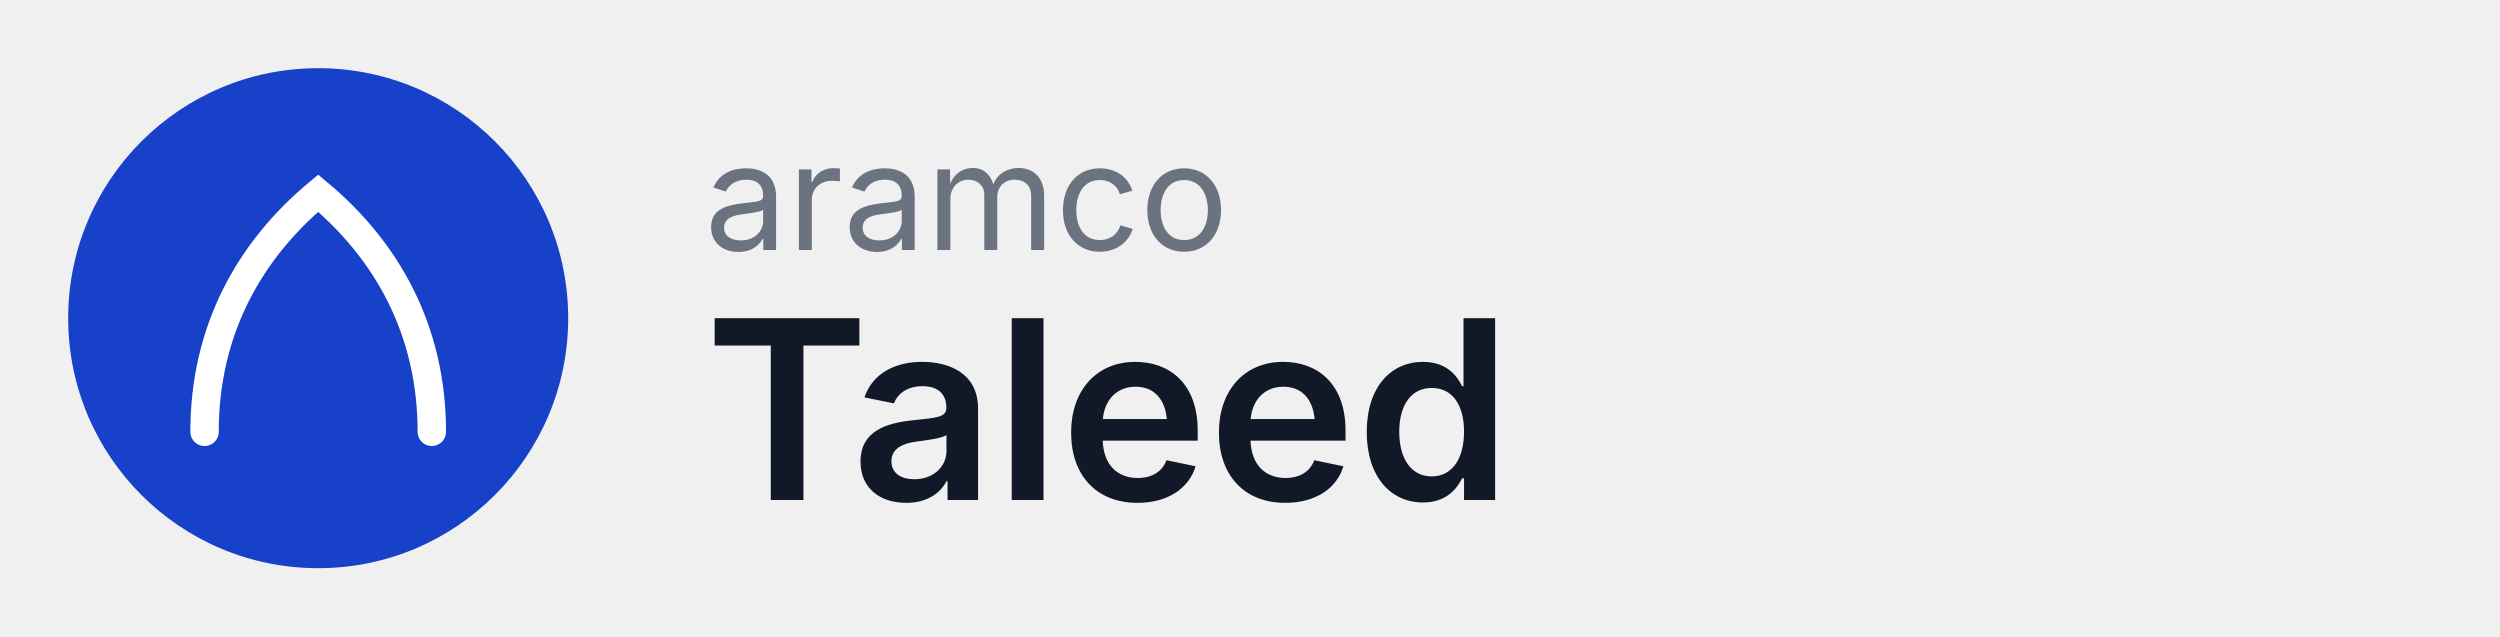
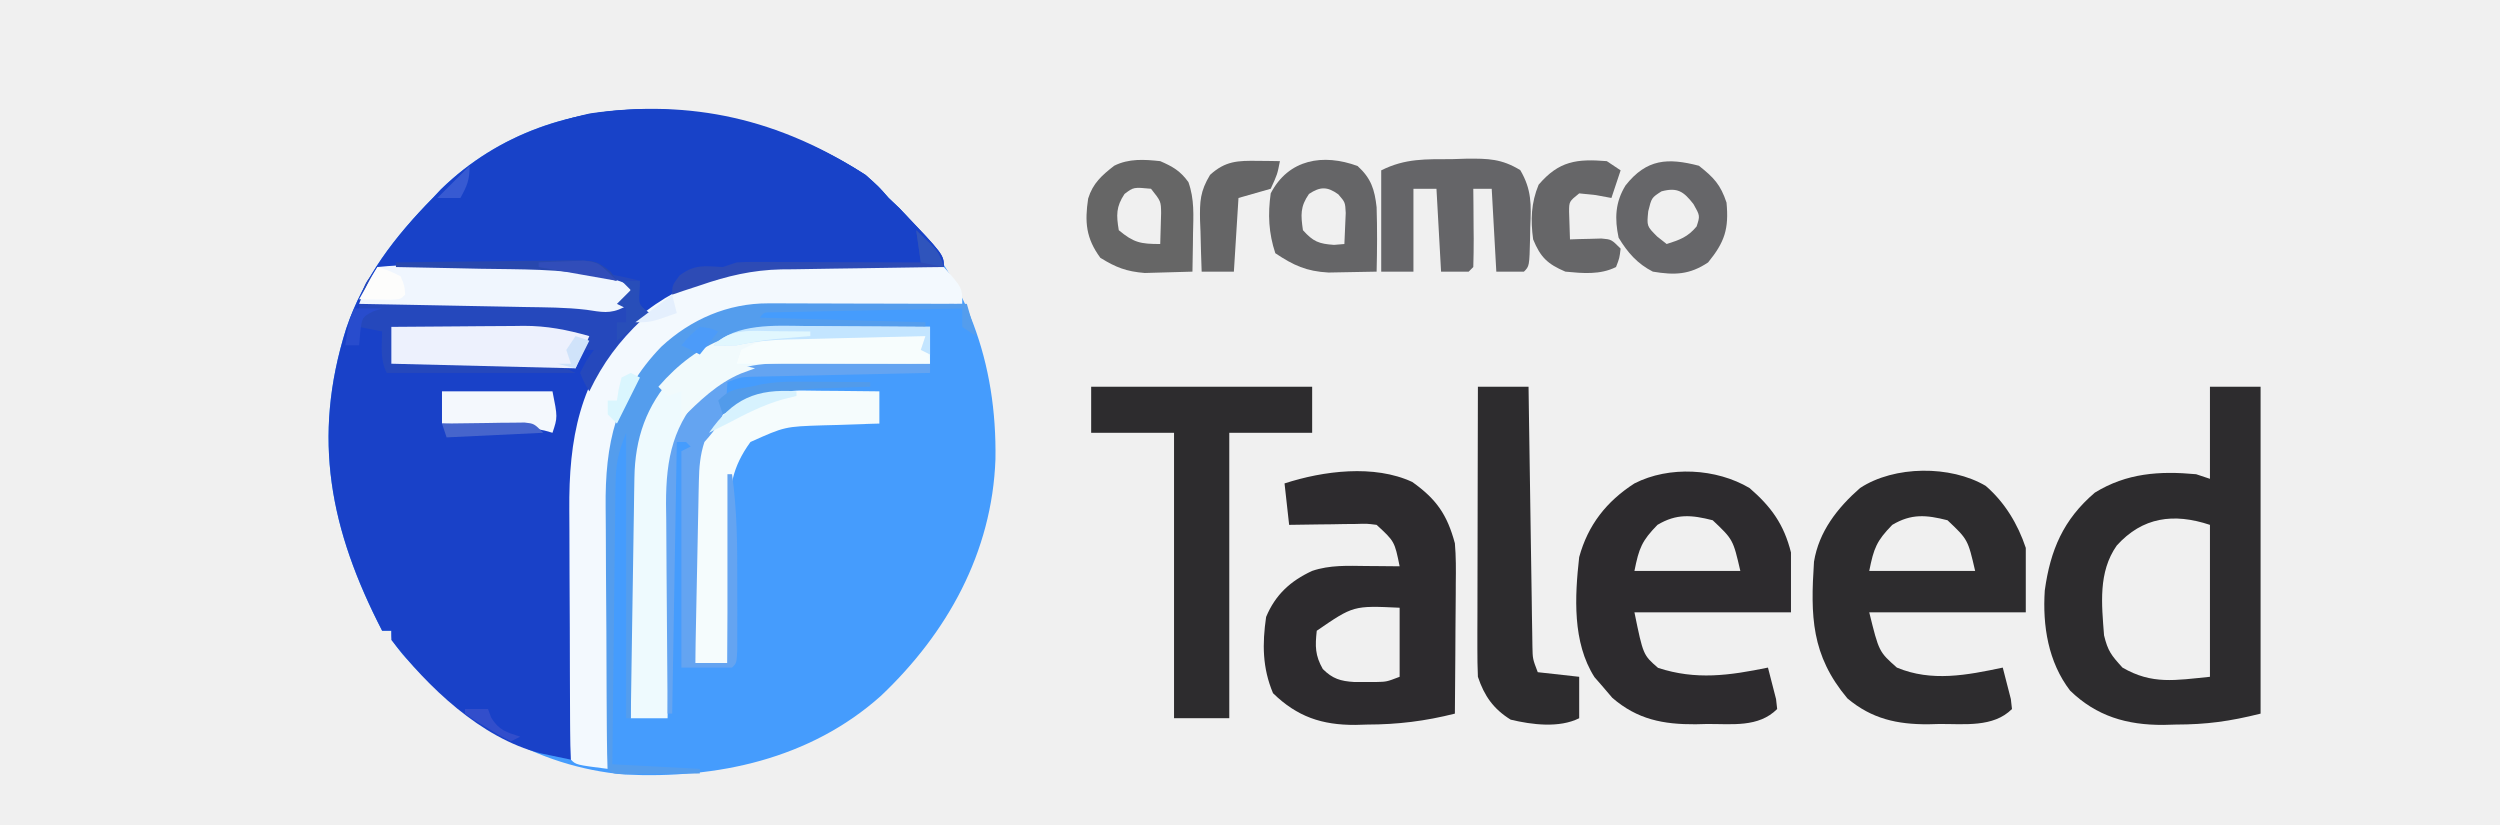
- <svg xmlns="http://www.w3.org/2000/svg" viewBox="0 0 220 56">
-   <circle cx="28" cy="28" r="22" fill="#1741c9" />
-   <path d="M18 38c0-9 4-16 10-21 6 5 10 12 10 21" fill="none" stroke="#fff" stroke-width="2.5" stroke-linecap="round" />
-   <text x="62" y="22" font-family="Inter, system-ui, sans-serif" font-size="13" fill="#6b7280">aramco</text>
-   <text x="62" y="44" font-family="Inter, system-ui, sans-serif" font-size="22" font-weight="600" fill="#111827">Taleed</text>
+ <svg xmlns="http://www.w3.org/2000/svg" version="1.1" width="543" height="179">
+   <path d="M0 0 C2.938 2.625 2.938 2.625 5 5 C6.176 6.114 6.176 6.114 7.375 7.25 C21.995 22.566 28.561 40.735 28.211 61.809 C27.461 82.021 17.744 99.499 3.312 113.164 C-12.05 126.882 -32.273 131.217 -52.293 130.234 C-71.699 128.557 -87.852 118.38 -100.625 104.062 C-103 101 -103 101 -103 99 C-103.66 99 -104.32 99 -105 99 C-116.238 77.178 -120.343 57.252 -112.812 33.375 C-108.975 22.074 -102.275 13.449 -94 5 C-93.41 4.374 -92.819 3.747 -92.211 3.102 C-67.013 -21.43 -27.313 -17.715 0 0 Z " fill="#459CFD" transform="translate(188,38)" />
+   <path d="M0 0 C2.938 2.625 2.938 2.625 5 5 C6.176 6.114 6.176 6.114 7.375 7.25 C17 17.333 17 17.333 17 20 C15.125 20.022 15.125 20.022 13.211 20.044 C8.533 20.103 3.856 20.18 -0.822 20.262 C-2.839 20.296 -4.857 20.324 -6.874 20.346 C-9.789 20.38 -12.703 20.433 -15.617 20.488 C-16.506 20.495 -17.395 20.501 -18.311 20.508 C-30.636 20.791 -42.35 25.296 -51.375 33.812 C-62.245 45.571 -63.446 59.662 -63.512 75.047 C-63.529 76.554 -63.547 78.062 -63.566 79.569 C-63.613 83.495 -63.643 87.42 -63.67 91.346 C-63.7 95.369 -63.746 99.391 -63.791 103.414 C-63.877 111.276 -63.944 119.138 -64 127 C-65.426 126.706 -66.851 126.405 -68.276 126.102 C-69.069 125.935 -69.863 125.768 -70.681 125.597 C-83.611 122.271 -95.073 111.222 -103 101 C-103 100.34 -103 99.68 -103 99 C-103.66 99 -104.32 99 -105 99 C-116.238 77.178 -120.343 57.252 -112.812 33.375 C-108.975 22.074 -102.275 13.449 -94 5 C-93.41 4.374 -92.819 3.747 -92.211 3.102 C-67.013 -21.43 -27.313 -17.715 0 0 Z " fill="#1941C8" transform="translate(188,38)" />
+   <path d="M0 0 C2.938 2.625 2.938 2.625 5 5 C6.176 6.114 6.176 6.114 7.375 7.25 C17 17.333 17 17.333 17 20 C15.125 20.022 15.125 20.022 13.211 20.044 C8.533 20.103 3.856 20.18 -0.822 20.262 C-2.839 20.296 -4.857 20.324 -6.874 20.346 C-9.789 20.38 -12.703 20.433 -15.617 20.488 C-16.506 20.495 -17.395 20.501 -18.311 20.508 C-26.335 20.692 -33.968 22.329 -40.812 26.688 C-44.07 28.759 -46.13 29.25 -50 29 C-49.67 27.02 -49.34 25.04 -49 23 C-50.485 23.062 -50.485 23.062 -52 23.125 C-54.877 23.135 -56.758 22.795 -59.627 22.018 C-64.411 20.773 -69.045 20.651 -73.969 20.586 C-75.35 20.557 -75.35 20.557 -76.759 20.527 C-79.673 20.468 -82.586 20.421 -85.5 20.375 C-87.487 20.337 -89.474 20.298 -91.461 20.258 C-96.307 20.162 -101.153 20.078 -106 20 C-95.165 3.115 -79.76 -8.953 -59.812 -13.375 C-37.739 -16.533 -18.655 -12.1 0 0 Z " fill="#1842C8" transform="translate(188,38)" />
+   <path d="M0 0 C3.63 0 7.26 0 11 0 C11 23.43 11 46.86 11 71 C4.275 72.681 -0.705 73.365 -7.438 73.375 C-8.328 73.399 -9.218 73.424 -10.135 73.449 C-18.013 73.484 -24.63 71.582 -30.375 66 C-35.138 59.791 -36.375 51.904 -35.875 44.25 C-34.669 35.495 -31.858 28.849 -25 23 C-18.09 18.744 -10.953 18.262 -3 19 C-2.01 19.33 -1.02 19.66 0 20 C0 13.4 0 6.8 0 0 Z M-20.25 34.5 C-24.297 40.281 -23.52 47.222 -23 54 C-22.173 57.393 -21.464 58.296 -19 61 C-12.563 64.737 -7.535 63.754 0 63 C0 52.11 0 41.22 0 30 C-7.85 27.383 -14.659 28.288 -20.25 34.5 Z " fill="#2D2C2E" transform="translate(480,84)" />
+   <path d="M0 0 C4.734 4.088 7.482 7.93 9 14 C9 18.29 9 22.58 9 27 C-2.22 27 -13.44 27 -25 27 C-23.107 36.261 -23.107 36.261 -19.875 39.062 C-11.619 41.755 -4.408 40.722 4 39 C4.389 40.455 4.761 41.914 5.125 43.375 C5.334 44.187 5.543 44.999 5.758 45.836 C5.838 46.55 5.918 47.264 6 48 C1.931 52.069 -3.828 51.217 -9.25 51.25 C-10.071 51.271 -10.892 51.291 -11.738 51.312 C-18.727 51.357 -24.371 50.279 -29.812 45.562 C-30.534 44.717 -31.256 43.871 -32 43 C-32.835 42.041 -32.835 42.041 -33.688 41.062 C-38.486 33.521 -37.967 23.592 -37 15 C-35.081 8.011 -31.069 2.909 -25 -1 C-17.445 -4.865 -7.216 -4.271 0 0 Z M-20 8 C-23.405 11.5 -24.006 13.028 -25 18 C-17.41 18 -9.82 18 -2 18 C-3.578 11.183 -3.578 11.183 -8 7 C-12.618 5.824 -15.847 5.53 -20 8 Z " fill="#2D2B2E" transform="translate(380,106)" />
+   <path d="M0 0 C4.15 3.566 7.002 8.325 8.719 13.477 C8.719 18.097 8.719 22.717 8.719 27.477 C-2.501 27.477 -13.721 27.477 -25.281 27.477 C-23.176 36.029 -23.176 36.029 -19.281 39.477 C-11.723 42.626 -4.097 41.127 3.719 39.477 C4.108 40.931 4.48 42.39 4.844 43.852 C5.053 44.664 5.261 45.476 5.477 46.312 C5.556 47.027 5.636 47.741 5.719 48.477 C1.654 52.542 -4.658 51.691 -10.094 51.727 C-10.863 51.747 -11.632 51.768 -12.424 51.789 C-19.176 51.835 -24.725 50.627 -30.031 46.164 C-37.899 36.767 -38.053 28.278 -37.281 16.477 C-36.212 9.912 -32.187 4.788 -27.281 0.477 C-19.824 -4.424 -7.621 -4.489 0 0 Z M-20.281 8.477 C-23.686 11.976 -24.287 13.504 -25.281 18.477 C-17.691 18.477 -10.101 18.477 -2.281 18.477 C-3.859 11.659 -3.859 11.659 -8.281 7.477 C-12.9 6.301 -16.128 6.007 -20.281 8.477 Z " fill="#2D2C2E" transform="translate(431.2812,105.5234)" />
+   <path d="M0 0 C5.268 3.749 7.577 7.107 9.25 13.312 C9.505 16.21 9.484 19.085 9.445 21.992 C9.442 22.805 9.44 23.618 9.437 24.455 C9.426 27.033 9.401 29.61 9.375 32.188 C9.365 33.943 9.356 35.698 9.348 37.453 C9.326 41.74 9.291 46.026 9.25 50.312 C2.788 51.943 -3.157 52.677 -9.812 52.688 C-10.659 52.712 -11.505 52.736 -12.377 52.762 C-19.638 52.795 -25.008 50.986 -30.25 45.875 C-32.565 40.377 -32.598 35.183 -31.75 29.312 C-29.751 24.504 -26.473 21.492 -21.75 19.312 C-17.904 18.006 -14.011 18.201 -10 18.25 C-9.303 18.255 -8.605 18.259 -7.887 18.264 C-6.174 18.275 -4.462 18.293 -2.75 18.312 C-3.848 12.905 -3.848 12.905 -7.75 9.312 C-9.877 9.038 -9.877 9.038 -12.199 9.117 C-13.047 9.124 -13.894 9.13 -14.768 9.137 C-16.089 9.162 -16.089 9.162 -17.438 9.188 C-18.777 9.201 -18.777 9.201 -20.143 9.215 C-22.345 9.238 -24.548 9.274 -26.75 9.312 C-27.08 6.343 -27.41 3.373 -27.75 0.312 C-19.34 -2.422 -8.286 -3.854 0 0 Z M-20.75 32.312 C-21.116 35.68 -21.124 37.653 -19.438 40.625 C-17.314 42.748 -15.568 43.262 -12.594 43.445 C-11.82 43.443 -11.047 43.44 -10.25 43.438 C-9.477 43.44 -8.703 43.443 -7.906 43.445 C-5.566 43.394 -5.566 43.394 -2.75 42.312 C-2.75 37.362 -2.75 32.413 -2.75 27.312 C-12.783 26.843 -12.783 26.843 -20.75 32.312 Z " fill="#2D2B2E" transform="translate(306.75,104.6875)" />
+   <path d="M0 0 C0.934 -0.011 1.867 -0.023 2.829 -0.035 C4.789 -0.053 6.749 -0.066 8.708 -0.074 C11.709 -0.094 14.707 -0.156 17.707 -0.219 C19.617 -0.232 21.527 -0.242 23.438 -0.25 C24.78 -0.287 24.78 -0.287 26.149 -0.325 C28.565 -0.307 30.623 -0.234 32.953 0.406 C36.953 4.902 36.953 4.902 36.953 8.406 C36.389 8.41 35.824 8.414 35.243 8.417 C29.32 8.459 23.399 8.529 17.477 8.614 C15.272 8.642 13.068 8.663 10.864 8.677 C7.678 8.699 4.494 8.746 1.309 8.797 C-0.148 8.799 -0.148 8.799 -1.635 8.801 C-12.04 9.019 -21.414 12.176 -29.047 19.406 C-38.732 29.63 -39.649 41.623 -39.656 55.012 C-39.671 56.588 -39.688 58.164 -39.706 59.74 C-39.75 63.852 -39.77 67.963 -39.785 72.074 C-39.805 76.285 -39.847 80.495 -39.887 84.705 C-39.962 92.939 -40.012 101.172 -40.047 109.406 C-46.922 108.531 -46.922 108.531 -48.047 107.406 C-48.157 105.353 -48.196 103.297 -48.208 101.241 C-48.213 100.597 -48.218 99.953 -48.223 99.289 C-48.238 97.145 -48.244 95 -48.25 92.855 C-48.256 91.361 -48.262 89.867 -48.267 88.372 C-48.278 85.227 -48.284 82.082 -48.287 78.937 C-48.293 74.937 -48.316 70.938 -48.345 66.938 C-48.364 63.844 -48.369 60.749 -48.37 57.654 C-48.373 56.182 -48.381 54.71 -48.395 53.238 C-48.524 37.718 -46.186 24.981 -35.484 13.219 C-25.447 3.721 -13.453 0.129 0 0 Z " fill="#F3F9FE" transform="translate(172.0469,57.59375)" />
+   <path d="M0 0 C15.84 0 31.68 0 48 0 C48 3.3 48 6.6 48 10 C42.06 10 36.12 10 30 10 C30 30.46 30 50.92 30 72 C26.04 72 22.08 72 18 72 C18 51.54 18 31.08 18 10 C12.06 10 6.12 10 0 10 C0 6.7 0 3.4 0 0 Z " fill="#2D2C2E" transform="translate(237,84)" />
+   <path d="M0 0 C1.186 0.002 1.186 0.002 2.396 0.004 C4.902 0.01 7.408 0.022 9.914 0.035 C11.621 0.04 13.328 0.045 15.035 0.049 C19.203 0.06 23.371 0.077 27.539 0.098 C27.539 2.738 27.539 5.378 27.539 8.098 C26.425 8.112 25.31 8.127 24.162 8.142 C20.004 8.2 15.846 8.277 11.688 8.36 C9.893 8.393 8.098 8.421 6.302 8.444 C3.713 8.478 1.124 8.53 -1.465 8.586 C-2.26 8.592 -3.055 8.599 -3.874 8.605 C-11.608 8.807 -17.196 11.274 -22.953 16.488 C-27.832 21.695 -28.558 27.974 -28.666 34.806 C-28.686 35.927 -28.706 37.047 -28.727 38.202 C-28.743 39.401 -28.76 40.6 -28.777 41.836 C-28.798 43.072 -28.819 44.308 -28.84 45.581 C-28.895 48.854 -28.945 52.127 -28.993 55.4 C-29.044 58.746 -29.099 62.091 -29.154 65.436 C-29.261 71.99 -29.363 78.544 -29.461 85.098 C-32.101 85.098 -34.741 85.098 -37.461 85.098 C-37.531 77.691 -37.584 70.284 -37.616 62.877 C-37.632 59.437 -37.653 55.997 -37.687 52.557 C-37.726 48.593 -37.741 44.628 -37.754 40.664 C-37.769 39.442 -37.785 38.22 -37.801 36.96 C-37.803 25.059 -35.151 16.895 -26.762 8.371 C-18.856 1.158 -10.388 -0.071 0 0 Z " fill="#EEFAFE" transform="translate(174.4609,70.90234)" />
+   <path d="M0 0 C0.892 -0.001 1.785 -0.003 2.704 -0.004 C4.601 -0.003 6.497 0.009 8.394 0.03 C11.245 0.058 14.094 0.05 16.945 0.037 C27.68 0.052 37.623 0.841 48.047 3.496 C48.006 4.28 47.964 5.064 47.922 5.871 C47.76 8.657 47.76 8.657 50.047 10.496 C49.527 10.969 49.008 11.442 48.473 11.93 C43.478 16.666 40.031 21.298 37.047 27.496 C35.961 25.668 35.961 25.668 35.047 23.496 C36.422 20.746 36.422 20.746 38.047 18.496 C37.387 18.496 36.727 18.496 36.047 18.496 C36.047 17.836 36.047 17.176 36.047 16.496 C30.817 14.786 26.192 14.169 20.707 14.082 C19.94 14.063 19.173 14.043 18.383 14.023 C15.959 13.964 13.534 13.917 11.109 13.871 C9.455 13.833 7.801 13.794 6.146 13.754 C2.113 13.658 -1.92 13.574 -5.953 13.496 C-5.953 16.136 -5.953 18.776 -5.953 21.496 C-4.884 21.486 -3.814 21.475 -2.712 21.464 C1.261 21.428 5.235 21.405 9.208 21.386 C10.927 21.376 12.646 21.363 14.364 21.345 C16.837 21.321 19.309 21.31 21.781 21.301 C22.548 21.29 23.315 21.28 24.105 21.27 C28.235 21.269 30.251 21.598 34.047 23.496 C20.517 23.496 6.987 23.496 -6.953 23.496 C-8.431 20.539 -8.013 17.754 -7.953 14.496 C-9.603 14.166 -11.253 13.836 -12.953 13.496 C-12.623 12.506 -12.293 11.516 -11.953 10.496 C-12.283 10.166 -12.613 9.836 -12.953 9.496 C-12.019 0.855 -8.009 -0.105 0 0 Z " fill="#2548BC" transform="translate(90.95312,57.50391)" />
+   <path d="M0 0 C3.63 0 7.26 0 11 0 C11.025 1.772 11.05 3.543 11.076 5.368 C11.16 11.22 11.248 17.071 11.339 22.922 C11.395 26.47 11.448 30.018 11.497 33.566 C11.554 37.644 11.619 41.723 11.684 45.801 C11.7 47.076 11.717 48.351 11.734 49.665 C11.754 50.846 11.774 52.027 11.795 53.243 C11.81 54.285 11.826 55.326 11.842 56.399 C11.895 59.114 11.895 59.114 13 62 C15.97 62.33 18.94 62.66 22 63 C22 65.97 22 68.94 22 72 C17.658 74.171 11.731 73.414 7.125 72.312 C3.376 69.997 1.379 67.138 0 63 C-0.089 60.96 -0.118 58.918 -0.114 56.876 C-0.113 55.615 -0.113 54.354 -0.113 53.055 C-0.108 51.678 -0.103 50.302 -0.098 48.926 C-0.096 47.518 -0.094 46.109 -0.093 44.701 C-0.09 40.997 -0.08 37.293 -0.069 33.59 C-0.058 29.809 -0.054 26.029 -0.049 22.248 C-0.038 14.832 -0.021 7.416 0 0 Z " fill="#2D2C2E" transform="translate(321,84)" />
+   <path d="M0 0 C1.74 0.01 1.74 0.01 3.516 0.02 C4.722 0.036 5.929 0.053 7.172 0.07 C9.005 0.084 9.005 0.084 10.875 0.098 C13.891 0.121 16.906 0.154 19.922 0.195 C19.922 2.505 19.922 4.815 19.922 7.195 C19.358 7.21 18.794 7.224 18.213 7.24 C15.615 7.315 13.019 7.411 10.422 7.508 C9.535 7.53 8.648 7.553 7.734 7.576 C-0.625 7.846 -0.625 7.846 -8.078 11.195 C-12.104 16.747 -12.678 21.102 -12.688 27.848 C-12.704 28.748 -12.721 29.648 -12.738 30.575 C-12.786 33.428 -12.807 36.28 -12.828 39.133 C-12.856 41.076 -12.886 43.02 -12.918 44.963 C-12.992 49.707 -13.041 54.451 -13.078 59.195 C-15.388 59.195 -17.698 59.195 -20.078 59.195 C-20.153 53.057 -20.207 46.919 -20.243 40.781 C-20.258 38.695 -20.278 36.608 -20.304 34.522 C-20.341 31.516 -20.358 28.51 -20.371 25.504 C-20.387 24.578 -20.402 23.651 -20.418 22.697 C-20.42 16.339 -19.737 11.236 -15.395 6.27 C-14.816 5.812 -14.237 5.354 -13.641 4.883 C-13.064 4.412 -12.488 3.942 -11.895 3.457 C-7.822 0.628 -5.003 -0.049 0 0 Z " fill="#F5FCFD" transform="translate(171.0781,84.80469)" />
+   <path d="M0 0 C1.556 -0.049 1.556 -0.049 3.143 -0.1 C7.816 -0.133 10.714 -0.079 14.762 2.387 C17.246 6.595 17.158 9.897 16.938 14.688 C16.923 15.515 16.909 16.343 16.895 17.195 C16.746 23.254 16.746 23.254 15.562 24.438 C13.582 24.438 11.602 24.438 9.562 24.438 C9.232 18.497 8.902 12.557 8.562 6.438 C7.242 6.438 5.923 6.438 4.562 6.438 C4.574 7.653 4.586 8.869 4.598 10.121 C4.607 11.706 4.616 13.29 4.625 14.875 C4.633 15.677 4.642 16.48 4.65 17.307 C4.659 19.35 4.615 21.394 4.562 23.438 C4.232 23.767 3.902 24.098 3.562 24.438 C1.583 24.438 -0.398 24.438 -2.438 24.438 C-2.768 18.497 -3.098 12.557 -3.438 6.438 C-5.088 6.438 -6.737 6.438 -8.438 6.438 C-8.438 12.377 -8.438 18.317 -8.438 24.438 C-10.748 24.438 -13.057 24.438 -15.438 24.438 C-15.438 17.177 -15.438 9.918 -15.438 2.438 C-10.162 -0.2 -5.812 0.032 0 0 Z " fill="#656568" transform="translate(315.4375,34.5625)" />
+   <path d="M0 0 C0.961 0 1.921 0 2.911 0 C3.94 0.005 4.97 0.011 6.03 0.016 C7.09 0.017 8.15 0.019 9.242 0.02 C12.624 0.026 16.007 0.038 19.39 0.051 C21.684 0.056 23.978 0.061 26.272 0.065 C31.895 0.076 37.517 0.092 43.14 0.114 C44.13 3.579 44.13 3.579 45.14 7.114 C44.15 6.454 43.16 5.794 42.14 5.114 C42.14 3.794 42.14 2.474 42.14 1.114 C36.034 1.231 29.928 1.356 23.823 1.486 C21.744 1.529 19.665 1.571 17.587 1.611 C14.606 1.668 11.625 1.732 8.644 1.797 C7.24 1.822 7.24 1.822 5.809 1.848 C4.948 1.868 4.087 1.888 3.2 1.908 C2.058 1.932 2.058 1.932 0.892 1.955 C-0.888 1.927 -0.888 1.927 -1.86 3.114 C10.02 3.444 21.9 3.774 34.14 4.114 C34.14 4.444 34.14 4.774 34.14 5.114 C33.127 5.133 32.113 5.153 31.07 5.174 C27.273 5.25 23.477 5.339 19.68 5.431 C18.044 5.469 16.408 5.504 14.772 5.535 C-4.516 5.864 -4.516 5.864 -20.653 15.817 C-26.488 22.214 -28.935 29.292 -29.066 37.892 C-29.086 39.053 -29.106 40.214 -29.126 41.41 C-29.151 43.282 -29.151 43.282 -29.177 45.192 C-29.198 46.473 -29.218 47.755 -29.24 49.076 C-29.295 52.475 -29.344 55.875 -29.393 59.275 C-29.443 62.747 -29.499 66.219 -29.554 69.692 C-29.661 76.499 -29.763 83.306 -29.86 90.114 C-30.19 90.114 -30.52 90.114 -30.86 90.114 C-30.86 69.654 -30.86 49.194 -30.86 28.114 C-32.711 32.741 -33.125 35.016 -33.179 39.832 C-33.194 40.813 -33.194 40.813 -33.21 41.814 C-33.24 43.962 -33.257 46.11 -33.274 48.258 C-33.293 49.753 -33.313 51.248 -33.333 52.743 C-33.384 56.667 -33.424 60.591 -33.461 64.516 C-33.501 68.524 -33.552 72.533 -33.603 76.541 C-33.699 84.399 -33.783 92.256 -33.86 100.114 C-27.59 100.444 -21.32 100.774 -14.86 101.114 C-14.86 101.444 -14.86 101.774 -14.86 102.114 C-18.006 102.142 -21.152 102.16 -24.298 102.176 C-25.196 102.184 -26.094 102.193 -27.019 102.201 C-28.3 102.206 -28.3 102.206 -29.606 102.211 C-30.397 102.216 -31.188 102.222 -32.003 102.227 C-33.86 102.114 -33.86 102.114 -34.86 101.114 C-34.976 98.964 -35.02 96.81 -35.037 94.657 C-35.044 93.982 -35.05 93.307 -35.057 92.612 C-35.077 90.365 -35.089 88.118 -35.099 85.871 C-35.103 85.103 -35.107 84.334 -35.111 83.542 C-35.132 79.464 -35.146 75.386 -35.156 71.308 C-35.167 67.117 -35.201 62.927 -35.241 58.737 C-35.267 55.499 -35.275 52.261 -35.279 49.023 C-35.284 47.48 -35.295 45.938 -35.314 44.395 C-35.471 30.494 -33.139 19.691 -23.235 9.43 C-16.815 3.47 -8.776 -0.023 0 0 Z " fill="#549DED" transform="translate(166.8604,65.88647)" />
+   <path d="M0 0 C1.257 0.002 1.257 0.002 2.539 0.004 C5.208 0.01 7.877 0.022 10.547 0.035 C12.359 0.04 14.172 0.045 15.984 0.049 C20.422 0.06 24.859 0.077 29.297 0.098 C29.297 0.758 29.297 1.418 29.297 2.098 C28.071 2.123 26.844 2.148 25.581 2.174 C21.035 2.268 16.49 2.368 11.945 2.47 C9.977 2.513 8.008 2.555 6.04 2.595 C3.213 2.653 0.386 2.716 -2.441 2.781 C-3.323 2.798 -4.204 2.815 -5.112 2.832 C-6.343 2.862 -6.343 2.862 -7.599 2.892 C-8.321 2.908 -9.042 2.923 -9.786 2.939 C-11.924 3.04 -11.924 3.04 -14.703 4.098 C-14.786 5.315 -14.868 6.531 -14.953 7.785 C-15.451 11.937 -16.912 13.958 -19.703 17.098 C-20.641 19.946 -20.848 22.605 -20.908 25.591 C-20.928 26.471 -20.948 27.352 -20.969 28.259 C-20.986 29.201 -21.002 30.143 -21.02 31.113 C-21.04 32.084 -21.061 33.055 -21.083 34.056 C-21.148 37.153 -21.207 40.25 -21.266 43.348 C-21.309 45.449 -21.352 47.551 -21.396 49.652 C-21.503 54.801 -21.605 59.949 -21.703 65.098 C-19.393 65.098 -17.083 65.098 -14.703 65.098 C-14.703 51.568 -14.703 38.038 -14.703 24.098 C-14.373 24.098 -14.043 24.098 -13.703 24.098 C-12.601 31.863 -12.55 39.569 -12.573 47.394 C-12.578 49.621 -12.573 51.847 -12.566 54.074 C-12.567 55.488 -12.568 56.902 -12.57 58.316 C-12.571 59.595 -12.573 60.873 -12.574 62.189 C-12.703 65.098 -12.703 65.098 -13.703 66.098 C-17.333 66.098 -20.963 66.098 -24.703 66.098 C-24.703 50.588 -24.703 35.078 -24.703 19.098 C-24.043 18.768 -23.383 18.438 -22.703 18.098 C-23.033 17.768 -23.363 17.438 -23.703 17.098 C-24.363 17.098 -25.023 17.098 -25.703 17.098 C-26.033 36.568 -26.363 56.038 -26.703 76.098 C-27.033 76.098 -27.363 76.098 -27.703 76.098 C-27.779 68.43 -27.832 60.762 -27.868 53.094 C-27.883 50.487 -27.903 47.881 -27.929 45.275 C-27.966 41.519 -27.983 37.764 -27.996 34.008 C-28.012 32.851 -28.027 31.695 -28.043 30.503 C-28.045 20.43 -26.474 13.172 -19.473 5.758 C-13.5 0.154 -7.863 -0.05 0 0 Z " fill="#64A4F1" transform="translate(172.7031,78.90234)" />
+   <path d="M0 0 C3.044 -0.317 5.879 -0.444 8.926 -0.434 C10.274 -0.441 10.274 -0.441 11.649 -0.449 C13.56 -0.456 15.47 -0.455 17.381 -0.446 C20.263 -0.438 23.143 -0.466 26.025 -0.498 C36.398 -0.536 45.292 -0.01 55 4 C55 7 55 7 53.5 8.75 C50.463 10.269 48.65 9.759 45.377 9.287 C40.915 8.749 36.427 8.76 31.938 8.684 C30.39 8.652 30.39 8.652 28.811 8.621 C25.54 8.556 22.27 8.496 19 8.438 C16.772 8.394 14.544 8.351 12.316 8.307 C6.878 8.2 1.439 8.098 -4 8 C-2.875 5.028 -1.777 2.666 0 0 Z " fill="#F0F6FE" transform="translate(82,58)" />
+   <path d="M0 0 C2.947 2.687 3.69 5.093 4.125 8.938 C4.273 13.61 4.242 18.265 4.125 22.938 C1.896 22.992 -0.333 23.03 -2.562 23.062 C-3.804 23.086 -5.045 23.109 -6.324 23.133 C-11.133 22.868 -13.907 21.583 -17.875 18.938 C-19.326 14.583 -19.517 10.484 -18.875 5.938 C-15.005 -1.533 -7.441 -2.75 0 0 Z M-10.562 6.062 C-12.489 8.814 -12.353 10.662 -11.875 13.938 C-9.654 16.405 -8.439 16.899 -5.125 17.125 C-4.383 17.063 -3.64 17.001 -2.875 16.938 C-2.794 15.501 -2.736 14.063 -2.688 12.625 C-2.653 11.824 -2.618 11.024 -2.582 10.199 C-2.697 7.875 -2.697 7.875 -4.199 6.145 C-6.576 4.433 -8.129 4.44 -10.562 6.062 Z " fill="#656567" transform="translate(294.875,36.0625)" />
+   <path d="M0 0 C2.756 1.198 4.371 2.127 6.125 4.562 C7.454 8.265 7.209 11.851 7.125 15.75 C7.116 16.543 7.107 17.336 7.098 18.152 C7.074 20.102 7.038 22.051 7 24 C4.792 24.082 2.584 24.139 0.375 24.188 C-1.47 24.24 -1.47 24.24 -3.352 24.293 C-7.317 23.975 -9.639 23.087 -13 21 C-16.148 16.735 -16.414 13.198 -15.652 8.121 C-14.633 4.806 -12.68 3.092 -10 1 C-6.806 -0.597 -3.475 -0.373 0 0 Z M-7.75 7.125 C-9.611 9.917 -9.545 11.729 -9 15 C-5.756 17.704 -4.291 18 0 18 C0.054 16.563 0.093 15.125 0.125 13.688 C0.148 12.887 0.171 12.086 0.195 11.262 C0.158 8.716 0.158 8.716 -2 6 C-5.786 5.639 -5.786 5.639 -7.75 7.125 Z " fill="#666666" transform="translate(252,35)" />
+   <path d="M0 0 C3.24 2.565 4.696 4.087 6 8 C6.538 13.706 5.618 16.556 2 21 C-2.034 23.689 -5.26 23.793 -10 23 C-13.372 21.278 -15.475 18.867 -17.438 15.625 C-18.322 11.499 -18.191 7.922 -15.918 4.254 C-11.342 -1.511 -6.775 -1.759 0 0 Z M-8.125 5.562 C-10.273 6.937 -10.273 6.937 -11 9.875 C-11.329 13.107 -11.329 13.107 -9.062 15.375 C-8.382 15.911 -7.701 16.448 -7 17 C-4.19 16.113 -2.401 15.485 -0.5 13.188 C0.26 10.865 0.26 10.865 -1.188 8.312 C-3.334 5.573 -4.656 4.644 -8.125 5.562 Z " fill="#666669" transform="translate(369,36)" />
+   <path d="M0 0 C4.838 -0.05 9.676 -0.086 14.514 -0.11 C16.157 -0.12 17.8 -0.133 19.443 -0.151 C21.816 -0.175 24.189 -0.187 26.562 -0.195 C27.287 -0.206 28.011 -0.216 28.757 -0.227 C33.807 -0.228 38.14 0.618 43 2 C42.01 4.31 41.02 6.62 40 9 C20.2 8.505 20.2 8.505 0 8 C0 5.36 0 2.72 0 0 Z " fill="#EDF1FD" transform="translate(85,71)" />
+   <path d="M0 0 C0.99 0.66 1.98 1.32 3 2 C2.34 3.98 1.68 5.96 1 8 C-0.114 7.794 -1.228 7.588 -2.375 7.375 C-3.571 7.251 -4.768 7.128 -6 7 C-8.183 8.761 -8.183 8.761 -8.195 10.945 C-8.172 11.665 -8.149 12.384 -8.125 13.125 C-8.084 14.404 -8.043 15.682 -8 17 C-7.06 16.965 -7.06 16.965 -6.102 16.93 C-5.284 16.912 -4.467 16.894 -3.625 16.875 C-2.407 16.84 -2.407 16.84 -1.164 16.805 C1 17 1 17 3 19 C2.75 21.062 2.75 21.062 2 23 C-1.449 24.725 -5.221 24.366 -9 24 C-12.897 22.342 -14.415 20.859 -16 17 C-16.582 12.773 -16.446 9.079 -14.812 5.125 C-10.38 -0.071 -6.511 -0.525 0 0 Z " fill="#666668" transform="translate(349,35)" />
+   <path d="M0 0 C0.793 0.003 1.587 0.006 2.404 0.009 C4.931 0.02 7.458 0.045 9.984 0.07 C11.701 0.08 13.417 0.089 15.133 0.098 C19.333 0.12 23.534 0.154 27.734 0.195 C28.229 3.165 28.229 3.165 28.734 6.195 C14.874 6.195 1.014 6.195 -13.266 6.195 C-12.266 2.195 -12.266 2.195 -10.72 0.958 C-7.162 -0.147 -3.686 -0.05 0 0 Z " fill="#F7FDFD" transform="translate(173.2656,72.80469)" />
+   <path d="M0 0 C1.186 0.002 1.186 0.002 2.396 0.004 C4.902 0.01 7.408 0.022 9.914 0.035 C11.621 0.04 13.328 0.045 15.035 0.049 C19.203 0.06 23.371 0.077 27.539 0.098 C27.539 2.078 27.539 4.058 27.539 6.098 C26.879 5.768 26.219 5.438 25.539 5.098 C25.869 4.108 26.199 3.118 26.539 2.098 C21.485 2.191 16.431 2.297 11.378 2.415 C9.659 2.453 7.94 2.488 6.222 2.52 C3.749 2.565 1.277 2.623 -1.195 2.684 C-1.962 2.695 -2.729 2.707 -3.519 2.719 C-8.824 2.815 -8.824 2.815 -13.461 5.098 C-13.791 6.088 -14.121 7.078 -14.461 8.098 C-13.141 8.428 -11.821 8.758 -10.461 9.098 C-11.977 9.655 -11.977 9.655 -13.523 10.223 C-18.711 12.426 -22.52 16.157 -26.461 20.098 C-26.461 18.118 -26.461 16.138 -26.461 14.098 C-27.451 14.428 -28.441 14.758 -29.461 15.098 C-30.121 14.438 -30.781 13.778 -31.461 13.098 C-22.63 2.951 -13.233 -0.09 0 0 Z " fill="#F1FAFC" transform="translate(174.4609,70.90234)" />
+   <path d="M0 0 C0.901 0.009 1.802 0.018 2.73 0.027 C3.418 0.039 4.105 0.051 4.812 0.062 C4.25 2.938 4.25 2.938 2.812 6.062 C0.502 6.723 -1.808 7.383 -4.188 8.062 C-4.518 13.342 -4.848 18.622 -5.188 24.062 C-7.497 24.062 -9.807 24.062 -12.188 24.062 C-12.296 21.166 -12.375 18.273 -12.438 15.375 C-12.471 14.558 -12.505 13.742 -12.539 12.9 C-12.605 8.802 -12.528 6.625 -10.359 3.043 C-7.027 0.004 -4.332 -0.056 0 0 Z " fill="#656566" transform="translate(273.1875,34.9375)" />
+   <path d="M0 0 C7.92 0 15.84 0 24 0 C25.125 5.625 25.125 5.625 24 9 C23.438 8.842 22.877 8.683 22.298 8.52 C19.903 7.978 17.686 7.794 15.234 7.684 C14.345 7.642 13.455 7.6 12.539 7.557 C11.619 7.517 10.698 7.478 9.75 7.438 C8.814 7.394 7.878 7.351 6.914 7.307 C4.61 7.201 2.305 7.099 0 7 C0 4.69 0 2.38 0 0 Z " fill="#F4F8FD" transform="translate(96,85)" />
+   <path d="M0 0 C1.179 0.004 1.179 0.004 2.383 0.009 C4.858 0.02 7.333 0.045 9.809 0.07 C11.502 0.08 13.195 0.089 14.889 0.098 C19.008 0.12 23.127 0.154 27.246 0.195 C27.246 2.175 27.246 4.155 27.246 6.195 C26.586 5.865 25.926 5.535 25.246 5.195 C25.576 4.205 25.906 3.215 26.246 2.195 C21.211 2.314 16.175 2.438 11.14 2.568 C9.428 2.611 7.716 2.653 6.004 2.693 C3.539 2.751 1.074 2.814 -1.391 2.879 C-2.152 2.896 -2.914 2.912 -3.699 2.93 C-7.498 3.035 -11.047 3.362 -14.754 4.195 C-16.42 4.232 -18.088 4.243 -19.754 4.195 C-14.953 -0.606 -6.423 -0.089 0 0 Z " fill="#C3E5FF" transform="translate(174.7539,70.80469)" />
+   <path d="M0 0 C4.875 4.625 4.875 4.625 6 8 C4.125 8.022 4.125 8.022 2.211 8.044 C-2.467 8.103 -7.144 8.18 -11.822 8.262 C-13.839 8.296 -15.857 8.324 -17.874 8.346 C-20.789 8.38 -23.703 8.433 -26.617 8.488 C-27.506 8.495 -28.395 8.501 -29.311 8.508 C-35.625 8.653 -41.047 9.937 -47 12 C-48.196 12.392 -49.392 12.784 -50.625 13.188 C-51.409 13.456 -52.193 13.724 -53 14 C-53 12 -53 12 -51.438 9.875 C-48.176 7.366 -46.026 7.78 -42 8 C-41.01 7.67 -40.02 7.34 -39 7 C-37.665 6.915 -36.326 6.882 -34.988 6.886 C-34.187 6.887 -33.386 6.887 -32.561 6.887 C-31.272 6.894 -31.272 6.894 -29.957 6.902 C-29.073 6.904 -28.19 6.905 -27.279 6.907 C-24.457 6.912 -21.635 6.925 -18.812 6.938 C-16.899 6.943 -14.986 6.947 -13.072 6.951 C-8.381 6.962 -3.691 6.979 1 7 C0.505 3.535 0.505 3.535 0 0 Z " fill="#2D4BB5" transform="translate(199,50)" />
+   <path d="M0 0 C6.193 -0.099 12.386 -0.171 18.579 -0.22 C20.686 -0.24 22.793 -0.267 24.899 -0.302 C27.928 -0.35 30.956 -0.373 33.984 -0.391 C35.397 -0.422 35.397 -0.422 36.838 -0.453 C43.409 -0.455 43.409 -0.455 46.626 2.024 C47.079 2.676 47.533 3.328 48 4 C46.755 3.683 45.51 3.366 44.227 3.039 C35.722 1.338 27.016 1.529 18.375 1.375 C16.59 1.337 14.805 1.298 13.02 1.258 C8.68 1.163 4.34 1.078 0 1 C0 0.67 0 0.34 0 0 Z " fill="#2848AE" transform="translate(86,57)" />
+   <path d="M0 0 C0.931 0.003 1.863 0.006 2.822 0.01 C4.262 0.022 4.262 0.022 5.73 0.035 C6.71 0.04 7.689 0.044 8.697 0.049 C11.104 0.061 13.511 0.077 15.918 0.098 C15.918 0.428 15.918 0.758 15.918 1.098 C14.651 1.135 13.384 1.172 12.078 1.211 C10.379 1.277 8.68 1.343 6.98 1.41 C6.15 1.433 5.319 1.455 4.463 1.479 C-3.06 1.8 -9.405 3.644 -16.082 7.098 C-16.412 6.108 -16.742 5.118 -17.082 4.098 C-14.665 1.681 -13.402 1.638 -10.082 1.098 C-9.306 0.926 -8.531 0.754 -7.732 0.576 C-5.086 0.098 -2.685 -0.016 0 0 Z " fill="#529BEA" transform="translate(173.082,82.90234)" />
+   <path d="M0 0 C3.292 -0.058 6.583 -0.094 9.875 -0.125 C10.812 -0.142 11.749 -0.159 12.715 -0.176 C13.611 -0.182 14.507 -0.189 15.43 -0.195 C16.257 -0.206 17.085 -0.216 17.937 -0.227 C20 0 20 0 22 2 C11.605 2.495 11.605 2.495 1 3 C0.67 2.01 0.34 1.02 0 0 Z " fill="#4665CC" transform="translate(96,92)" />
+   <path d="M0 0 C2.438 0.75 2.438 0.75 5 2 C5.875 4.062 5.875 4.062 6 6 C5 7 5 7 2.934 7.098 C2.11 7.086 1.286 7.074 0.438 7.062 C-0.389 7.053 -1.215 7.044 -2.066 7.035 C-2.704 7.024 -3.343 7.012 -4 7 C-2.68 4.69 -1.36 2.38 0 0 Z " fill="#FDFDFC" transform="translate(82,58)" />
+   <path d="M0 0 C1.32 0 2.64 0 4 0 C3.959 0.784 3.917 1.567 3.875 2.375 C3.713 5.161 3.713 5.161 6 7 C3.69 8.98 1.38 10.96 -1 13 C-1 11.68 -1 10.36 -1 9 C-0.34 9 0.32 9 1 9 C1 8.01 1 7.02 1 6 C0.34 5.67 -0.32 5.34 -1 5 C-0.01 4.01 0.98 3.02 2 2 C1.34 1.34 0.68 0.68 0 0 Z " fill="#284EB9" transform="translate(135,61)" />
+   <path d="M0 0 C0 0.33 0 0.66 0 1 C-0.99 1.248 -1.98 1.495 -3 1.75 C-7.288 2.968 -11.072 4.927 -15 7 C-16.332 7.669 -17.665 8.337 -19 9 C-13.831 1.556 -8.686 -0.61 0 0 Z " fill="#D7F2FE" transform="translate(173,85)" />
+   <path d="M0 0 C0.75 0.005 1.499 0.009 2.271 0.014 C4.119 0.025 5.966 0.043 7.812 0.062 C7.812 0.393 7.812 0.723 7.812 1.062 C7.076 1.123 6.34 1.184 5.582 1.246 C4.118 1.372 4.118 1.372 2.625 1.5 C1.662 1.581 0.699 1.662 -0.293 1.746 C-2.975 2.039 -5.546 2.527 -8.188 3.062 C-9.854 3.1 -11.522 3.11 -13.188 3.062 C-9.391 -0.734 -5.025 -0.057 0 0 Z " fill="#E1F7FE" transform="translate(168.1875,71.9375)" />
+   <path d="M0 0 C2.082 -0.108 4.166 -0.186 6.25 -0.25 C7.99 -0.32 7.99 -0.32 9.766 -0.391 C13 0 13 0 17 4 C11.39 3.01 5.78 2.02 0 1 C0 0.67 0 0.34 0 0 Z " fill="#314DB9" transform="translate(117,57)" />
+   <path d="M0 0 C1.98 0 3.96 0 6 0 C5.361 0.206 4.721 0.412 4.062 0.625 C1.651 1.895 1.651 1.895 1.25 5.125 C1.167 6.074 1.085 7.022 1 8 C0.01 8 -0.98 8 -2 8 C-1.125 2.25 -1.125 2.25 0 0 Z " fill="#284CCD" transform="translate(77,67)" />
+   <path d="M0 0 C2.25 0.25 2.25 0.25 4 1 C2.68 2.65 1.36 4.3 0 6 C-1.32 5.34 -2.64 4.68 -4 4 C-2.25 1.938 -2.25 1.938 0 0 Z " fill="#4C9BF9" transform="translate(152,71)" />
+   <path d="M0 0 C1.65 0 3.3 0 5 0 C5.227 0.619 5.454 1.238 5.688 1.875 C7.379 4.614 8.992 5.05 12 6 C11.01 6.495 11.01 6.495 10 7 C7.617 5.82 7.617 5.82 4.875 4.125 C3.965 3.571 3.055 3.016 2.117 2.445 C1.419 1.968 0.72 1.491 0 1 C0 0.67 0 0.34 0 0 Z " fill="#324ECB" transform="translate(101,154)" />
+   <path d="M0 0 C0.66 0.33 1.32 0.66 2 1 C0.35 4.3 -1.3 7.6 -3 11 C-3.66 10.34 -4.32 9.68 -5 9 C-5 8.01 -5 7.02 -5 6 C-4.34 6 -3.68 6 -3 6 C-2.876 5.196 -2.752 4.391 -2.625 3.562 C-2.419 2.717 -2.212 1.871 -2 1 C-1.34 0.67 -0.68 0.34 0 0 Z " fill="#DAF6FE" transform="translate(137,81)" />
+   <path d="M0 0 C4.875 4.625 4.875 4.625 6 8 C4.35 7.67 2.7 7.34 1 7 C0.67 4.69 0.34 2.38 0 0 Z " fill="#2F54BC" transform="translate(199,50)" />
+   <path d="M0 0 C0.33 1.32 0.66 2.64 1 4 C-4.625 6 -4.625 6 -8 6 C-5.36 4.02 -2.72 2.04 0 0 Z " fill="#E4EFFD" transform="translate(146,64)" />
+   <path d="M0 0 C0 3.106 -0.539 4.353 -2 7 C-3.65 7 -5.3 7 -7 7 C-4.667 4.667 -2.333 2.333 0 0 Z " fill="#375AD2" transform="translate(102,36)" />
+   <path d="M0 0 C0.99 0.33 1.98 0.66 3 1 C2.01 2.98 1.02 4.96 0 7 C-1.32 6.67 -2.64 6.34 -4 6 C-3.01 6 -2.02 6 -1 6 C-1.33 5.01 -1.66 4.02 -2 3 C-1.34 2.01 -0.68 1.02 0 0 Z " fill="#D0E3FA" transform="translate(125,73)" />
</svg>
